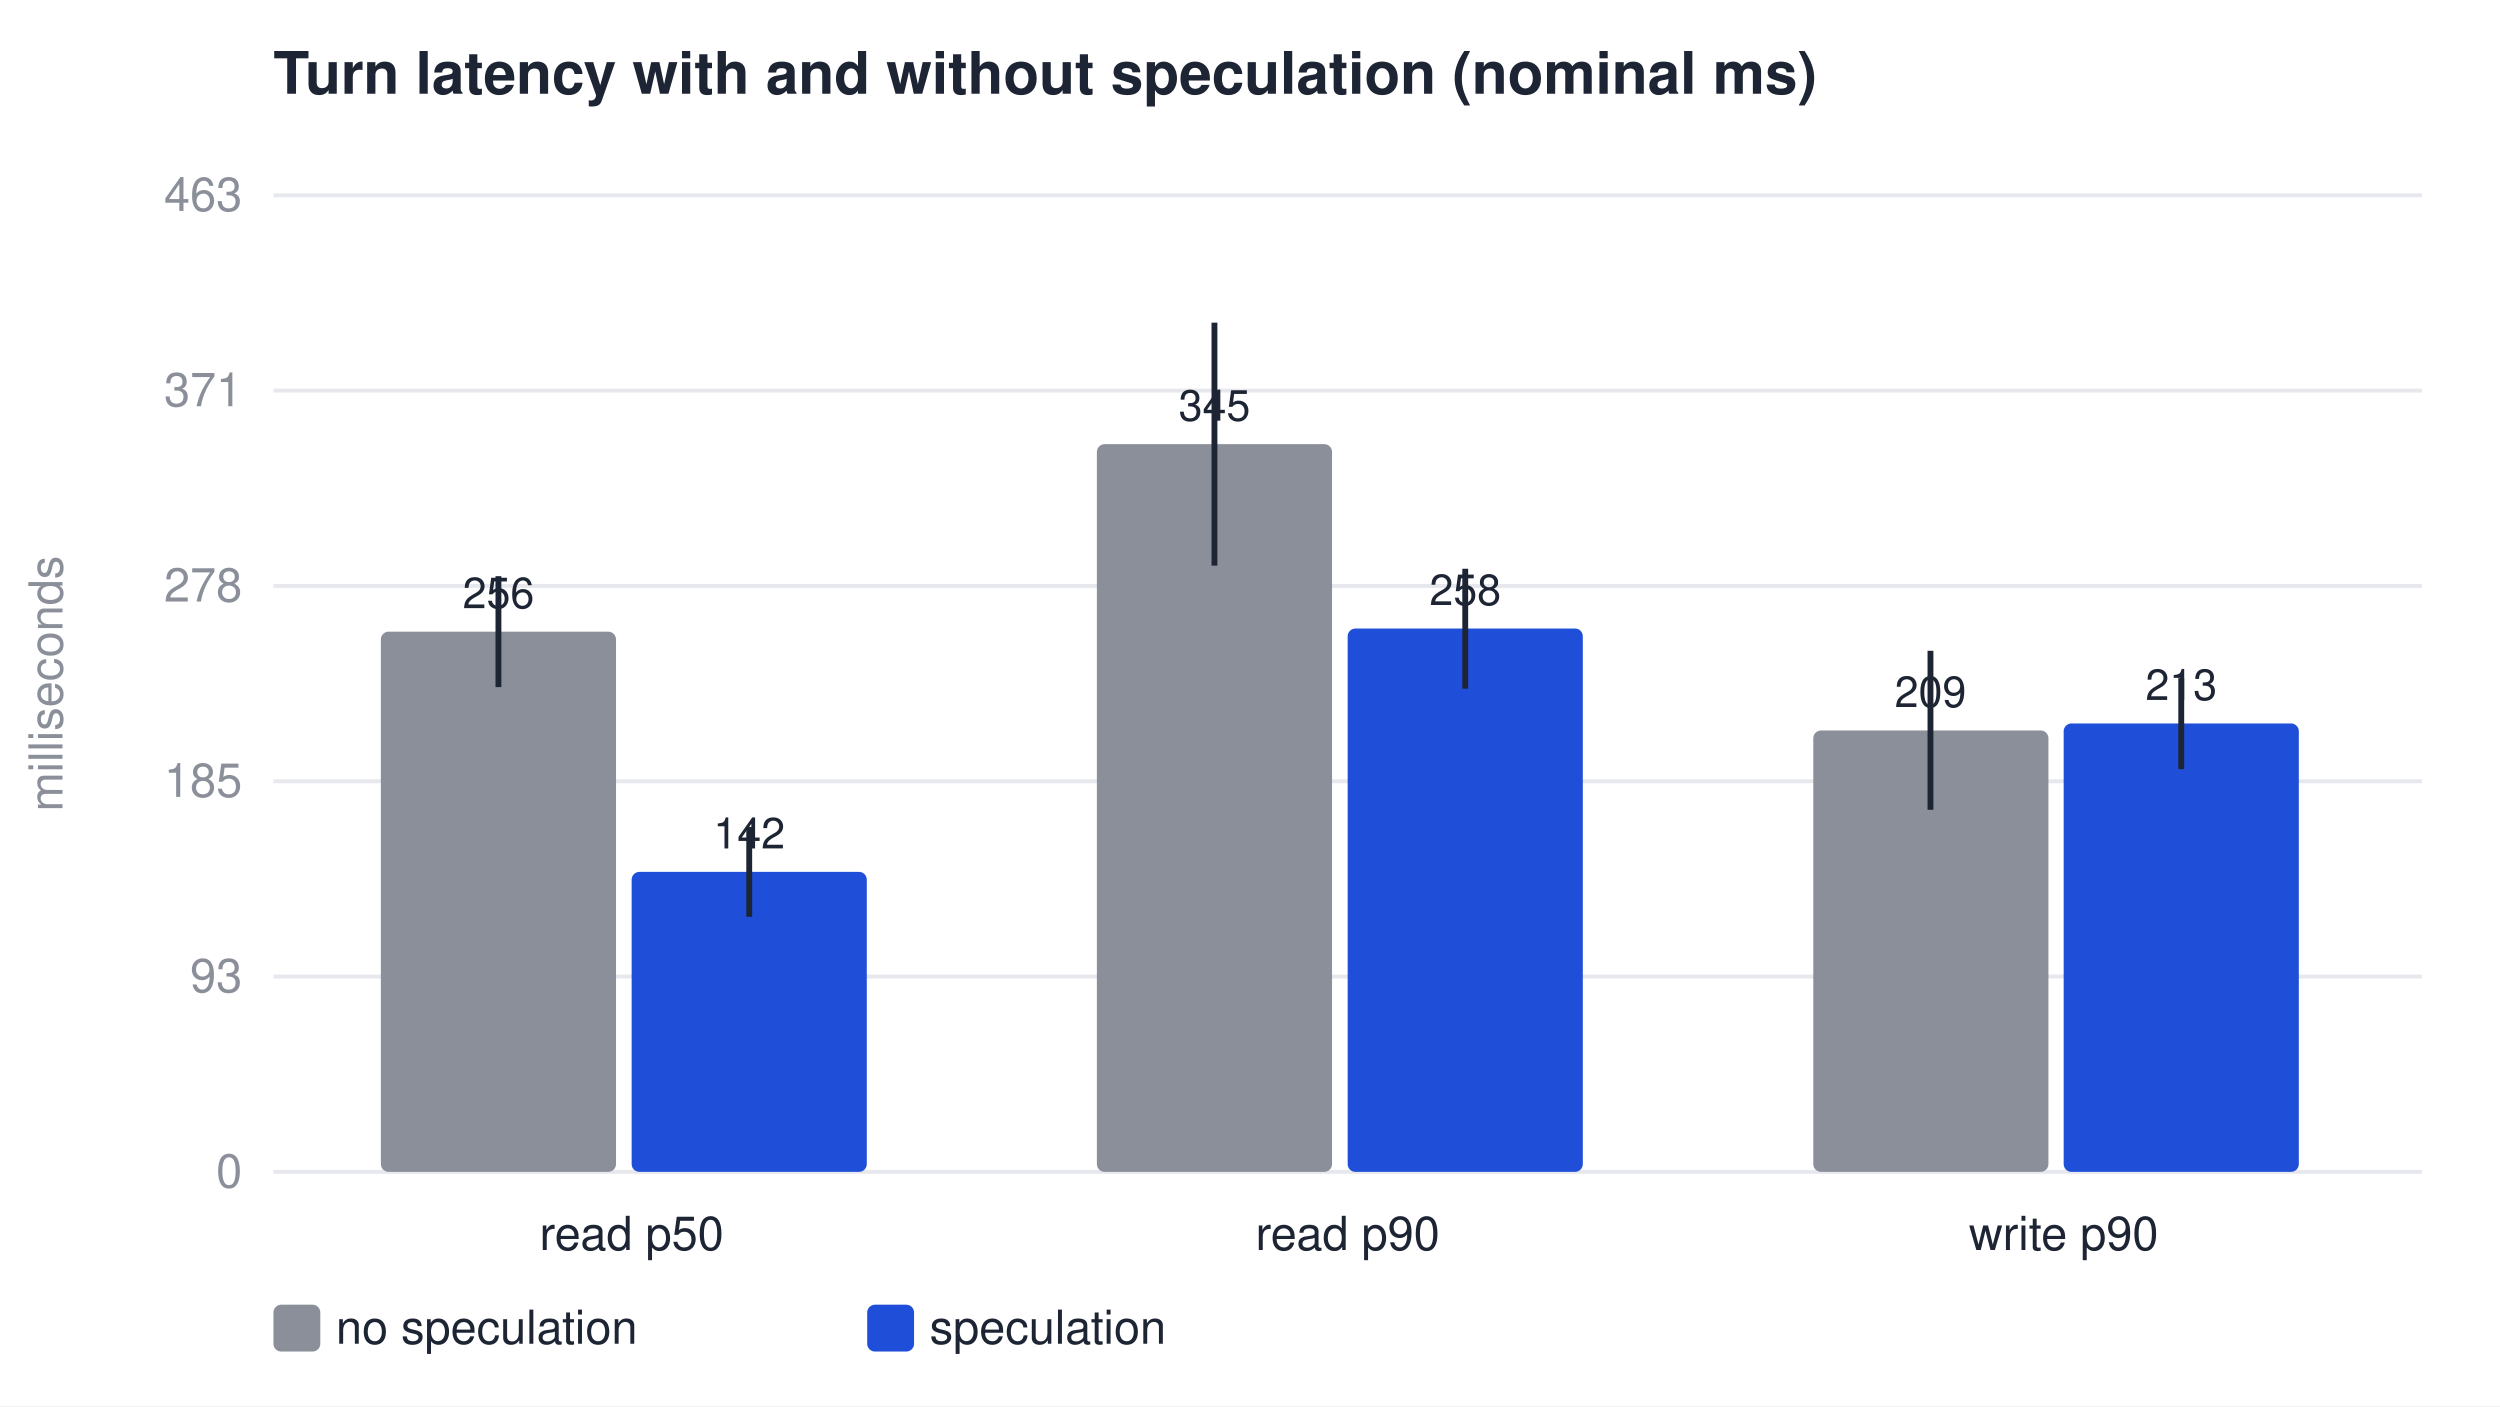
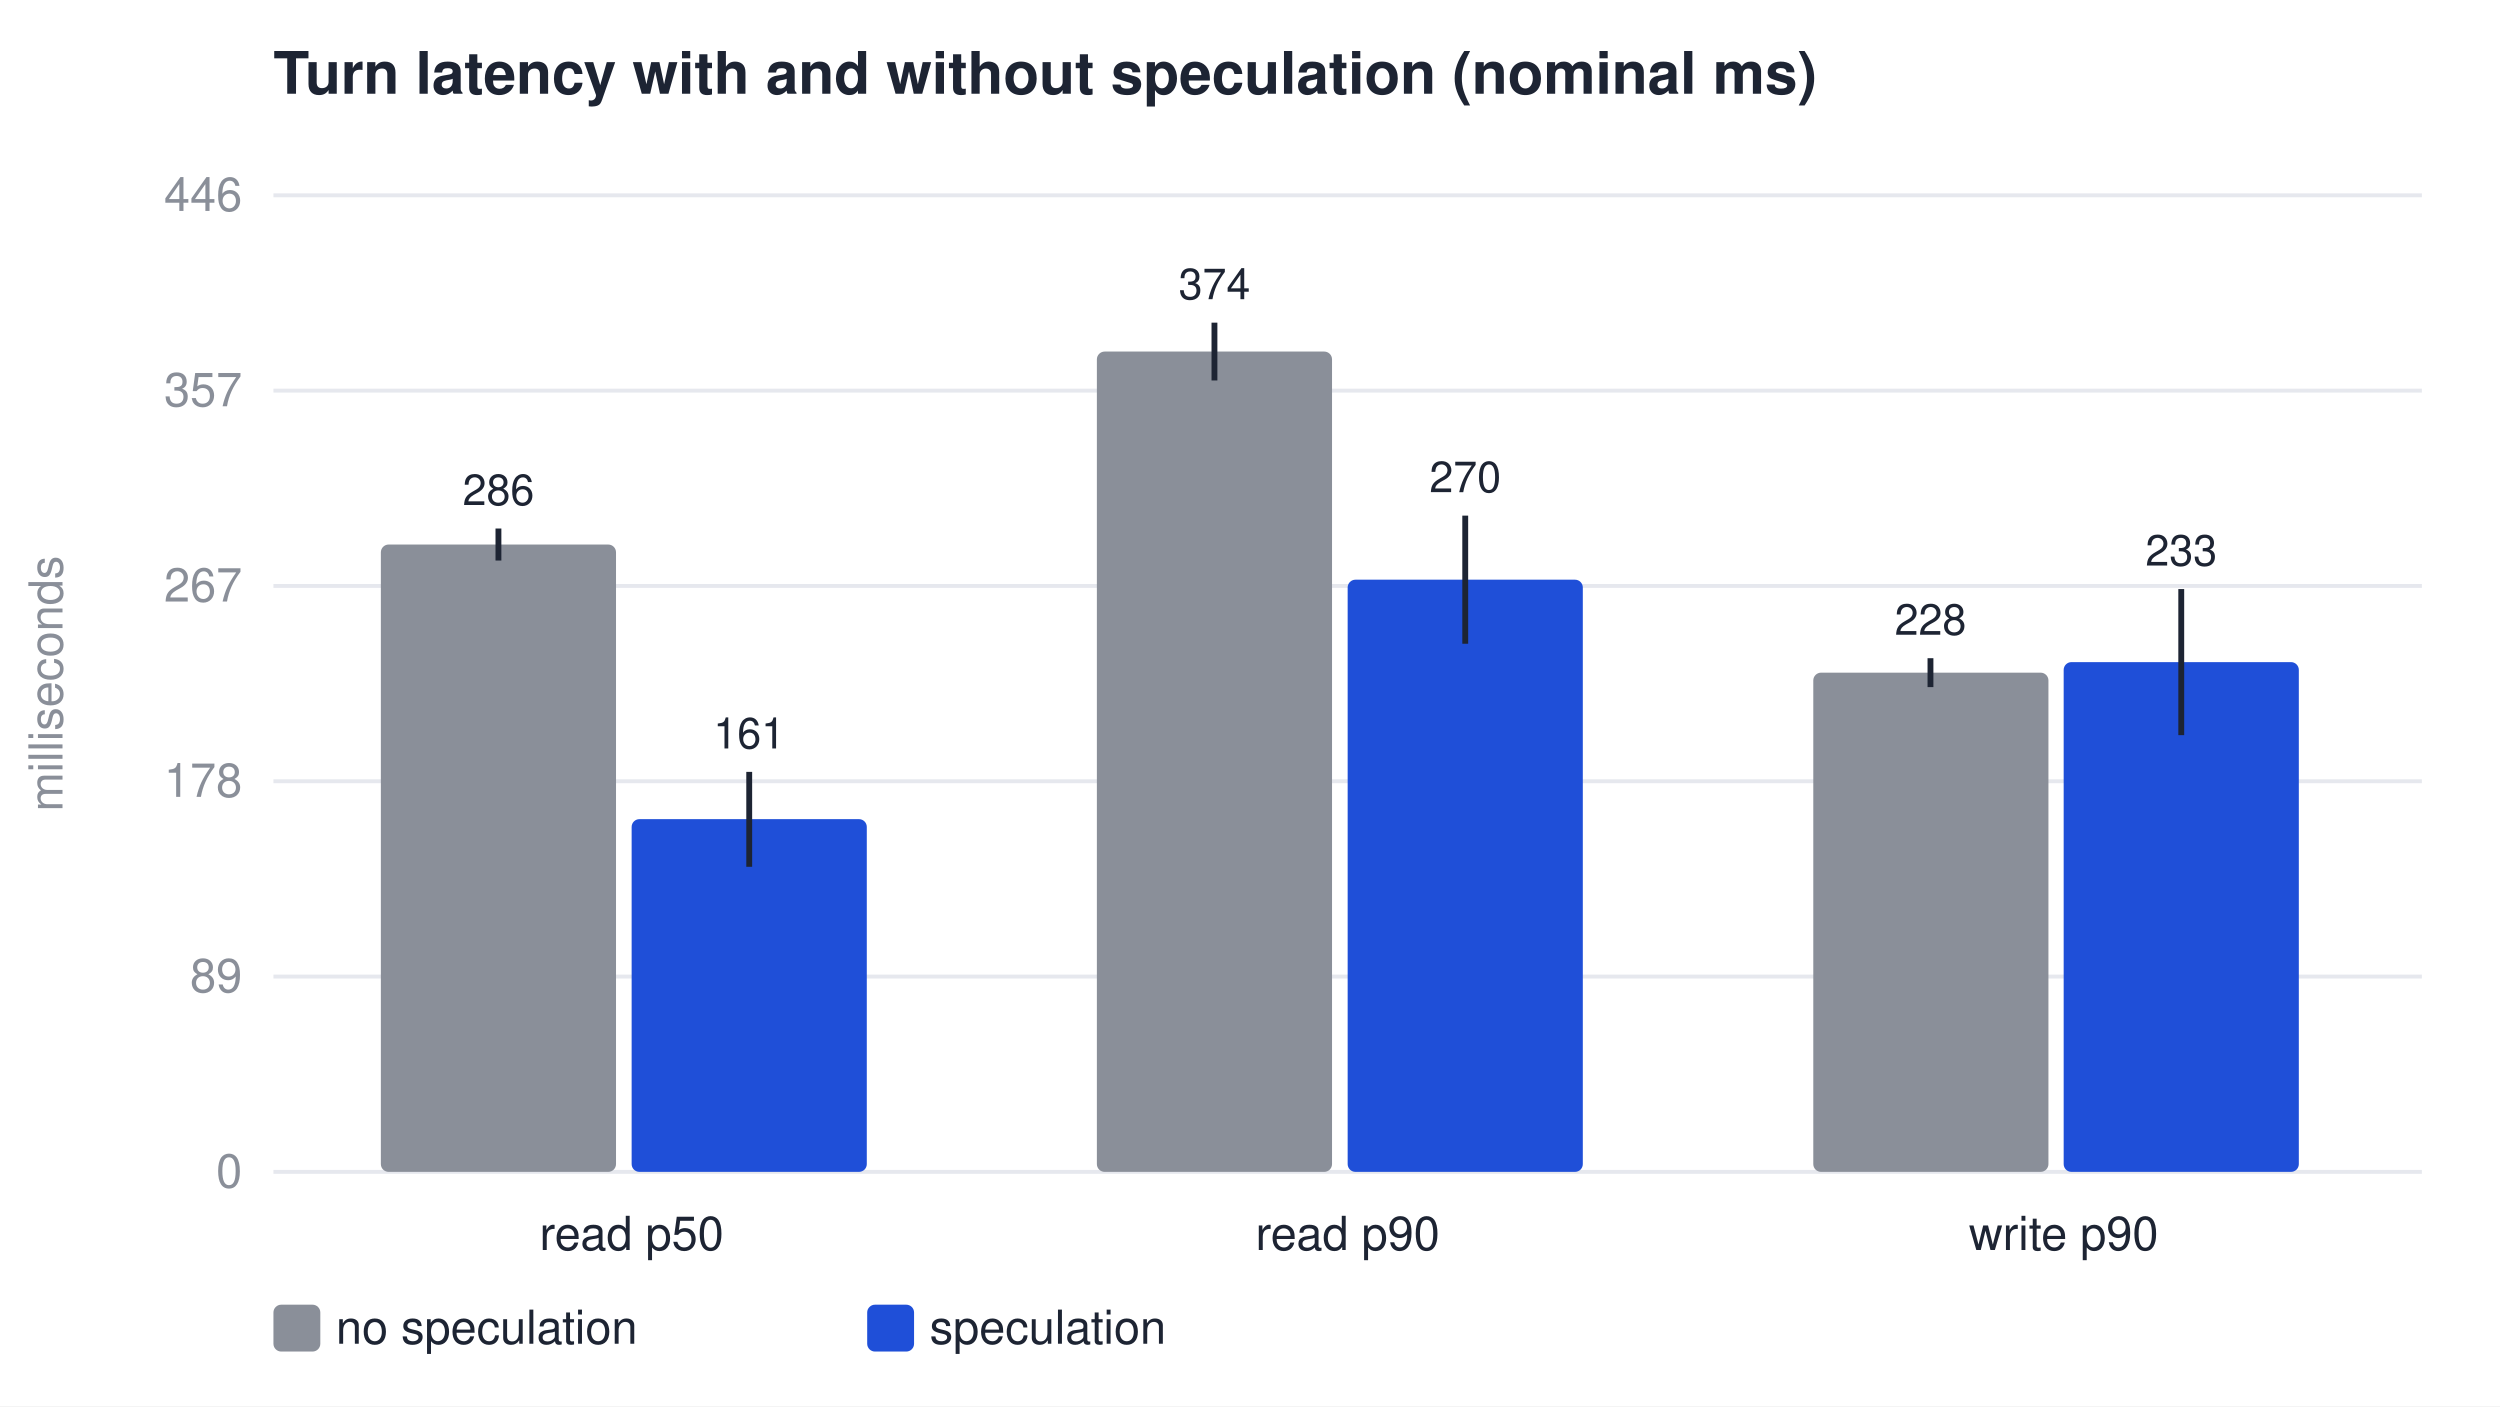
<svg xmlns="http://www.w3.org/2000/svg" width="640" height="360" viewBox="0 0 640 360" font-family="Helvetica, Arial, sans-serif" font-size="12">
  <rect width="100%" height="100%" fill="#ffffff" />
  <text x="70" y="24" font-size="15" font-weight="700" fill="#1d2433">Turn latency with and without speculation (nominal ms)</text>
  <line x1="70" x2="620" y1="300.0" y2="300.0" stroke="#e6e8ee" />
  <text x="62" y="304.0" text-anchor="end" fill="#8a8f99">0</text>
  <line x1="70" x2="620" y1="250.0" y2="250.0" stroke="#e6e8ee" />
-   <text x="62" y="254.0" text-anchor="end" fill="#8a8f99">93</text>
+   <text x="62" y="254.0" text-anchor="end" fill="#8a8f99">89</text>
  <line x1="70" x2="620" y1="200.0" y2="200.0" stroke="#e6e8ee" />
-   <text x="62" y="204.0" text-anchor="end" fill="#8a8f99">185</text>
+   <text x="62" y="204.0" text-anchor="end" fill="#8a8f99">178</text>
  <line x1="70" x2="620" y1="150.0" y2="150.0" stroke="#e6e8ee" />
-   <text x="62" y="154.0" text-anchor="end" fill="#8a8f99">278</text>
+   <text x="62" y="154.0" text-anchor="end" fill="#8a8f99">267</text>
  <line x1="70" x2="620" y1="100.0" y2="100.0" stroke="#e6e8ee" />
-   <text x="62" y="104.0" text-anchor="end" fill="#8a8f99">371</text>
+   <text x="62" y="104.0" text-anchor="end" fill="#8a8f99">357</text>
  <line x1="70" x2="620" y1="50.0" y2="50.0" stroke="#e6e8ee" />
-   <text x="62" y="54.0" text-anchor="end" fill="#8a8f99">463</text>
+   <text x="62" y="54.0" text-anchor="end" fill="#8a8f99">446</text>
  <text transform="translate(16 175) rotate(-90)" text-anchor="middle" fill="#8a8f99">milliseconds</text>
  <text x="161.7" y="320" text-anchor="middle" fill="#1d2433">read p50</text>
-   <rect x="97.5" y="161.7" width="60.2" height="138.3" fill="#8a8f99" rx="2" />
-   <line x1="127.6" x2="127.6" y1="175.9" y2="147.5" stroke="#1d2433" stroke-width="1.5" />
-   <text x="127.6" y="155.7" text-anchor="middle" font-size="11" fill="#1d2433">256</text>
-   <rect x="161.7" y="223.2" width="60.2" height="76.8" fill="#1f4fd8" rx="2" />
-   <line x1="191.8" x2="191.8" y1="234.7" y2="211.7" stroke="#1d2433" stroke-width="1.5" />
-   <text x="191.8" y="217.2" text-anchor="middle" font-size="11" fill="#1d2433">142</text>
+   <rect x="97.5" y="139.4" width="60.2" height="160.6" fill="#8a8f99" rx="2" />
+   <line x1="127.6" x2="127.6" y1="143.5" y2="135.3" stroke="#1d2433" stroke-width="1.5" />
+   <text x="127.6" y="129.3" text-anchor="middle" font-size="11" fill="#1d2433">286</text>
+   <rect x="161.7" y="209.7" width="60.2" height="90.3" fill="#1f4fd8" rx="2" />
+   <line x1="191.8" x2="191.8" y1="221.9" y2="197.6" stroke="#1d2433" stroke-width="1.5" />
+   <text x="191.8" y="191.6" text-anchor="middle" font-size="11" fill="#1d2433">161</text>
  <text x="345.0" y="320" text-anchor="middle" fill="#1d2433">read p90</text>
-   <rect x="280.8" y="113.7" width="60.2" height="186.3" fill="#8a8f99" rx="2" />
-   <line x1="310.9" x2="310.9" y1="144.8" y2="82.6" stroke="#1d2433" stroke-width="1.5" />
-   <text x="310.9" y="107.7" text-anchor="middle" font-size="11" fill="#1d2433">345</text>
-   <rect x="345.0" y="160.9" width="60.2" height="139.1" fill="#1f4fd8" rx="2" />
-   <line x1="375.1" x2="375.1" y1="176.3" y2="145.6" stroke="#1d2433" stroke-width="1.5" />
-   <text x="375.1" y="154.9" text-anchor="middle" font-size="11" fill="#1d2433">258</text>
+   <rect x="280.8" y="90.0" width="60.2" height="210.0" fill="#8a8f99" rx="2" />
+   <line x1="310.9" x2="310.9" y1="97.4" y2="82.6" stroke="#1d2433" stroke-width="1.5" />
+   <text x="310.9" y="76.6" text-anchor="middle" font-size="11" fill="#1d2433">374</text>
+   <rect x="345.0" y="148.4" width="60.2" height="151.6" fill="#1f4fd8" rx="2" />
+   <line x1="375.1" x2="375.1" y1="164.8" y2="132.0" stroke="#1d2433" stroke-width="1.5" />
+   <text x="375.1" y="126.0" text-anchor="middle" font-size="11" fill="#1d2433">270</text>
  <text x="528.3" y="320" text-anchor="middle" fill="#1d2433">write p90</text>
-   <rect x="464.2" y="187.0" width="60.2" height="113.0" fill="#8a8f99" rx="2" />
-   <line x1="494.2" x2="494.2" y1="207.3" y2="166.6" stroke="#1d2433" stroke-width="1.5" />
-   <text x="494.2" y="181.0" text-anchor="middle" font-size="11" fill="#1d2433">209</text>
-   <rect x="528.3" y="185.2" width="60.2" height="114.8" fill="#1f4fd8" rx="2" />
-   <line x1="558.4" x2="558.4" y1="196.9" y2="173.6" stroke="#1d2433" stroke-width="1.5" />
-   <text x="558.4" y="179.2" text-anchor="middle" font-size="11" fill="#1d2433">213</text>
+   <rect x="464.2" y="172.2" width="60.2" height="127.8" fill="#8a8f99" rx="2" />
+   <line x1="494.2" x2="494.2" y1="175.9" y2="168.5" stroke="#1d2433" stroke-width="1.5" />
+   <text x="494.2" y="162.5" text-anchor="middle" font-size="11" fill="#1d2433">228</text>
+   <rect x="528.3" y="169.5" width="60.2" height="130.5" fill="#1f4fd8" rx="2" />
+   <line x1="558.4" x2="558.4" y1="188.2" y2="150.8" stroke="#1d2433" stroke-width="1.5" />
+   <text x="558.4" y="144.8" text-anchor="middle" font-size="11" fill="#1d2433">233</text>
  <rect x="70" y="334" width="12" height="12" fill="#8a8f99" rx="2" />
  <text x="86" y="344" fill="#1d2433">no speculation</text>
  <rect x="222" y="334" width="12" height="12" fill="#1f4fd8" rx="2" />
  <text x="238" y="344" fill="#1d2433">speculation</text>
</svg>
